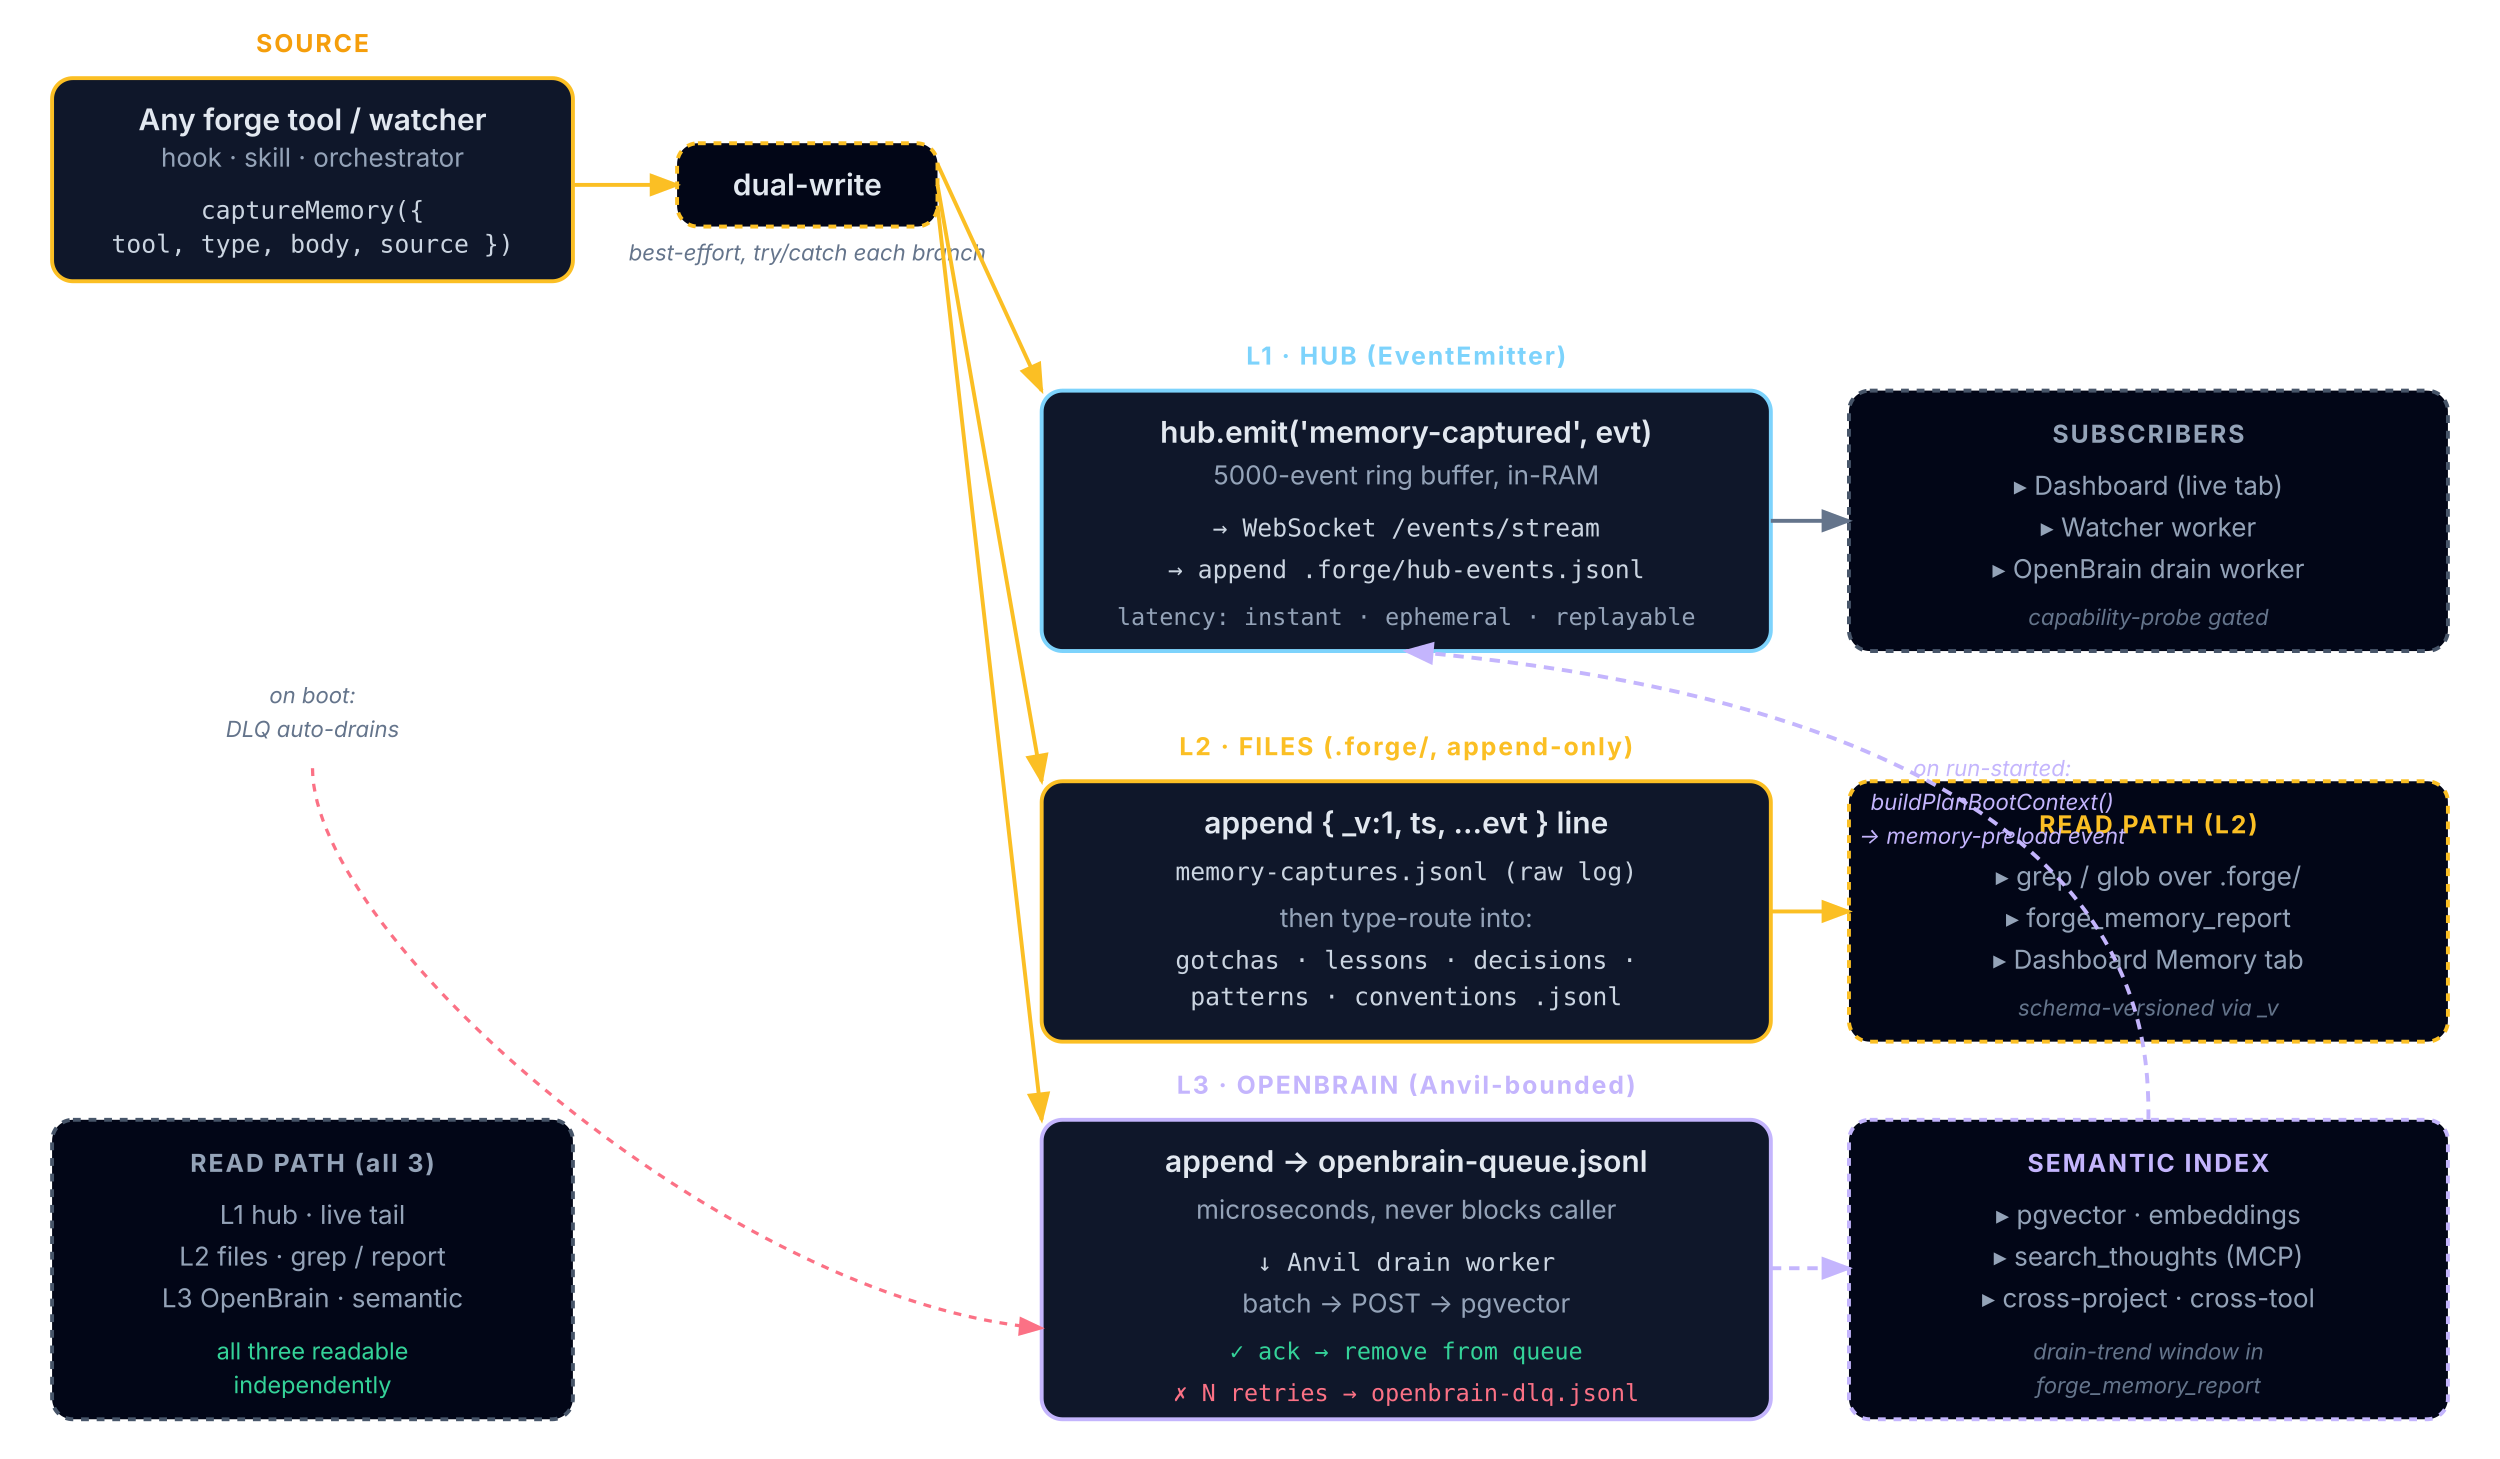
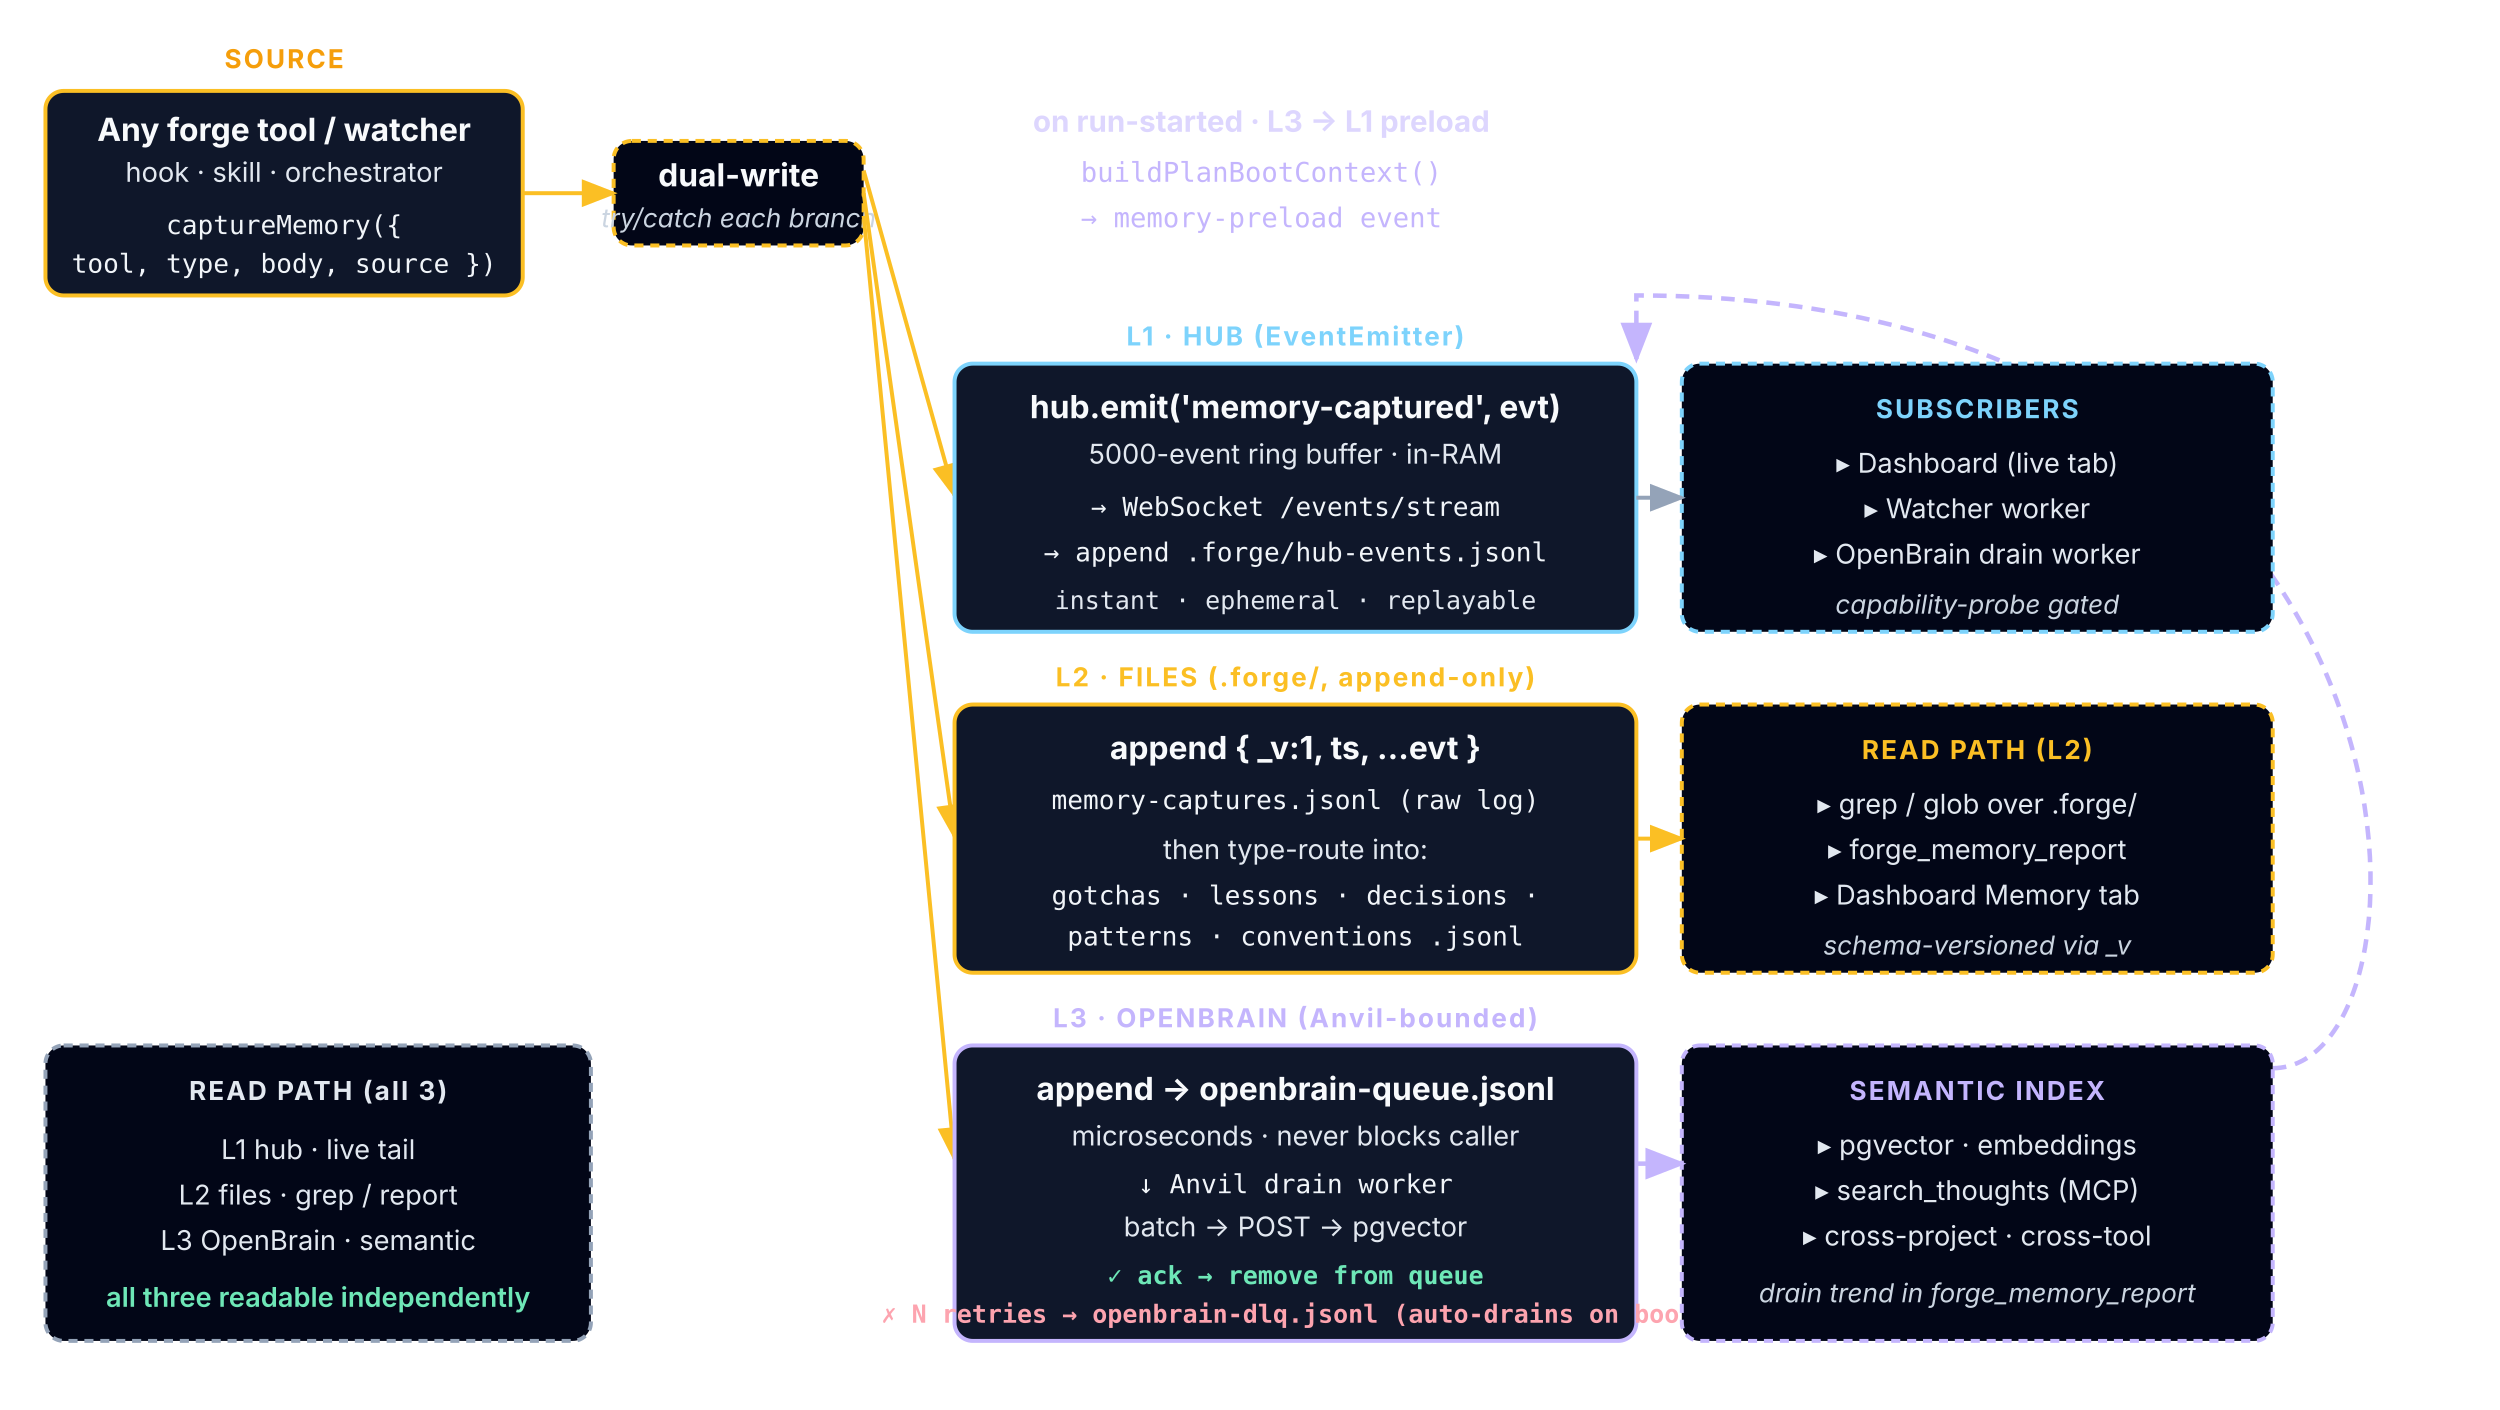
- <svg xmlns="http://www.w3.org/2000/svg" viewBox="0 0 960 560" fill="none" role="img" aria-labelledby="mcd-title mcd-desc">
+ <svg xmlns="http://www.w3.org/2000/svg" viewBox="0 0 1100 620" fill="none" role="img" aria-labelledby="mcd-title mcd-desc">
  <style>
    text { font-family: 'Inter', sans-serif; }
-     .node { rx: 8; ry: 8; stroke-width: 1.5; }
-     .arrow { stroke: #64748b; stroke-width: 1.5; fill: none; marker-end: url(#mcdah); }
-     .arrow-amber { stroke: #fbbf24; stroke-width: 1.5; fill: none; marker-end: url(#mcdah-amber); }
-     .arrow-violet { stroke: #c4b5fd; stroke-width: 1.5; fill: none; marker-end: url(#mcdah-violet); stroke-dasharray: 4 3; }
-     .arrow-rose { stroke: #fb7185; stroke-width: 1.25; fill: none; marker-end: url(#mcdah-rose); stroke-dasharray: 3 3; }
-     .label { font-size: 10px; fill: #94a3b8; }
-     .small { font-size: 9px; fill: #94a3b8; }
-     .title { font-size: 11.5px; fill: #e2e8f0; font-weight: 600; }
-     .tier { font-size: 9.5px; font-weight: 700; text-transform: uppercase; letter-spacing: 0.08em; }
-     .file { font-size: 9.5px; font-family: 'JetBrains Mono', monospace; fill: #cbd5e1; }
-     .surf { font-size: 9px; font-family: 'JetBrains Mono', monospace; fill: #94a3b8; }
-     .note { font-size: 8.5px; fill: #64748b; font-style: italic; }
-     .ok { fill: #34d399; }
-     .err { fill: #fb7185; }
+     .node { rx: 8; ry: 8; stroke-width: 1.75; }
+     .arrow { stroke: #94a3b8; stroke-width: 1.75; fill: none; marker-end: url(#mcdah); }
+     .arrow-amber { stroke: #fbbf24; stroke-width: 1.75; fill: none; marker-end: url(#mcdah-amber); }
+     .arrow-violet { stroke: #c4b5fd; stroke-width: 2; fill: none; marker-end: url(#mcdah-violet); stroke-dasharray: 6 4; }
+     .label { font-size: 12px; fill: #e2e8f0; }
+     .small { font-size: 12px; fill: #cbd5e1; }
+     .title { font-size: 14px; fill: #f8fafc; font-weight: 700; }
+     .tier { font-size: 11.5px; font-weight: 700; text-transform: uppercase; letter-spacing: 0.08em; }
+     .file { font-size: 11.5px; font-family: 'JetBrains Mono', monospace; fill: #f1f5f9; }
+     .surf { font-size: 11px; font-family: 'JetBrains Mono', monospace; fill: #e2e8f0; }
+     .note { font-size: 11.5px; fill: #cbd5e1; font-style: italic; }
+     .preload-label { font-size: 13px; fill: #ddd6fe; font-weight: 700; }
+     .preload-sub { font-size: 12px; fill: #c4b5fd; font-family: 'JetBrains Mono', monospace; }
+     .ok { fill: #6ee7b7; font-weight: 600; }
+     .err { fill: #fda4af; font-weight: 600; }
  </style>
  <defs>
-     <marker id="mcdah" markerWidth="8" markerHeight="6" refX="7" refY="3" orient="auto">
-       <path d="M0,0 L8,3 L0,6" fill="#64748b" />
+     <marker id="mcdah" markerWidth="9" markerHeight="7" refX="8" refY="3.5" orient="auto">
+       <path d="M0,0 L9,3.5 L0,7" fill="#94a3b8" />
    </marker>
-     <marker id="mcdah-amber" markerWidth="8" markerHeight="6" refX="7" refY="3" orient="auto">
-       <path d="M0,0 L8,3 L0,6" fill="#fbbf24" />
+     <marker id="mcdah-amber" markerWidth="9" markerHeight="7" refX="8" refY="3.5" orient="auto">
+       <path d="M0,0 L9,3.5 L0,7" fill="#fbbf24" />
    </marker>
-     <marker id="mcdah-violet" markerWidth="8" markerHeight="6" refX="7" refY="3" orient="auto">
-       <path d="M0,0 L8,3 L0,6" fill="#c4b5fd" />
-     </marker>
-     <marker id="mcdah-rose" markerWidth="8" markerHeight="6" refX="7" refY="3" orient="auto">
-       <path d="M0,0 L8,3 L0,6" fill="#fb7185" />
+     <marker id="mcdah-violet" markerWidth="9" markerHeight="7" refX="8" refY="3.5" orient="auto">
+       <path d="M0,0 L9,3.5 L0,7" fill="#c4b5fd" />
    </marker>
  </defs>
-   <text x="120" y="20" class="tier" style="fill:#f59e0b;" text-anchor="middle">SOURCE</text>
-   <rect x="20" y="30" width="200" height="78" class="node" fill="#0f172a" stroke="#fbbf24" />
-   <text x="120" y="50" class="title" text-anchor="middle">Any forge tool / watcher</text>
-   <text x="120" y="64" class="label" text-anchor="middle">hook · skill · orchestrator</text>
-   <text x="120" y="84" class="file" text-anchor="middle">captureMemory({</text>
-   <text x="120" y="97" class="file" text-anchor="middle">tool, type, body, source })</text>
-   <rect x="260" y="55" width="100" height="32" class="node" fill="#020617" stroke="#fbbf24" stroke-dasharray="3 3" />
-   <text x="310" y="75" class="title" text-anchor="middle">dual-write</text>
-   <text x="310" y="100" class="note" text-anchor="middle">best-effort, try/catch each branch</text>
-   <path d="M220,71 L260,71" class="arrow-amber" />
-   <path d="M360,63 L400,150" class="arrow-amber" />
-   <path d="M360,71 L400,300" class="arrow-amber" />
-   <path d="M360,79 L400,430" class="arrow-amber" />
-   <text x="540" y="140" class="tier" style="fill:#7dd3fc;" text-anchor="middle">L1 · HUB (EventEmitter)</text>
-   <rect x="400" y="150" width="280" height="100" class="node" fill="#0f172a" stroke="#7dd3fc" />
-   <text x="540" y="170" class="title" text-anchor="middle">hub.emit('memory-captured', evt)</text>
-   <text x="540" y="186" class="label" text-anchor="middle">5000-event ring buffer, in-RAM</text>
-   <text x="540" y="206" class="file" text-anchor="middle">→ WebSocket /events/stream</text>
-   <text x="540" y="222" class="file" text-anchor="middle">→ append .forge/hub-events.jsonl</text>
-   <text x="540" y="240" class="surf" text-anchor="middle">latency: instant · ephemeral · replayable</text>
-   <rect x="710" y="150" width="230" height="100" class="node" fill="#020617" stroke="#475569" stroke-dasharray="3 3" />
-   <text x="825" y="170" class="tier" style="fill:#94a3b8;" text-anchor="middle">SUBSCRIBERS</text>
-   <text x="825" y="190" class="label" text-anchor="middle">▸ Dashboard (live tab)</text>
-   <text x="825" y="206" class="label" text-anchor="middle">▸ Watcher worker</text>
-   <text x="825" y="222" class="label" text-anchor="middle">▸ OpenBrain drain worker</text>
-   <text x="825" y="240" class="note" text-anchor="middle">capability-probe gated</text>
-   <path d="M680,200 L710,200" class="arrow" />
-   <text x="540" y="290" class="tier" style="fill:#fbbf24;" text-anchor="middle">L2 · FILES (.forge/, append-only)</text>
-   <rect x="400" y="300" width="280" height="100" class="node" fill="#0f172a" stroke="#fbbf24" />
-   <text x="540" y="320" class="title" text-anchor="middle">append { _v:1, ts, ...evt } line</text>
-   <text x="540" y="338" class="file" text-anchor="middle">memory-captures.jsonl   (raw log)</text>
-   <text x="540" y="356" class="label" text-anchor="middle">then type-route into:</text>
-   <text x="540" y="372" class="file" text-anchor="middle">gotchas · lessons · decisions ·</text>
-   <text x="540" y="386" class="file" text-anchor="middle">patterns · conventions .jsonl</text>
-   <rect x="710" y="300" width="230" height="100" class="node" fill="#020617" stroke="#fbbf24" stroke-dasharray="3 3" />
-   <text x="825" y="320" class="tier" style="fill:#fbbf24;" text-anchor="middle">READ PATH (L2)</text>
-   <text x="825" y="340" class="label" text-anchor="middle">▸ grep / glob over .forge/</text>
-   <text x="825" y="356" class="label" text-anchor="middle">▸ forge_memory_report</text>
-   <text x="825" y="372" class="label" text-anchor="middle">▸ Dashboard Memory tab</text>
-   <text x="825" y="390" class="note" text-anchor="middle">schema-versioned via _v</text>
-   <path d="M680,350 L710,350" class="arrow-amber" />
-   <text x="540" y="420" class="tier" style="fill:#c4b5fd;" text-anchor="middle">L3 · OPENBRAIN (Anvil-bounded)</text>
-   <rect x="400" y="430" width="280" height="115" class="node" fill="#0f172a" stroke="#c4b5fd" />
-   <text x="540" y="450" class="title" text-anchor="middle">append → openbrain-queue.jsonl</text>
-   <text x="540" y="468" class="label" text-anchor="middle">microseconds, never blocks caller</text>
-   <text x="540" y="488" class="file" text-anchor="middle">↓ Anvil drain worker</text>
-   <text x="540" y="504" class="label" text-anchor="middle">batch → POST → pgvector</text>
-   <text x="540" y="522" class="surf ok" text-anchor="middle">✓ ack → remove from queue</text>
-   <text x="540" y="538" class="surf err" text-anchor="middle">✗ N retries → openbrain-dlq.jsonl</text>
-   <rect x="710" y="430" width="230" height="115" class="node" fill="#020617" stroke="#c4b5fd" stroke-dasharray="3 3" />
-   <text x="825" y="450" class="tier" style="fill:#c4b5fd;" text-anchor="middle">SEMANTIC INDEX</text>
-   <text x="825" y="470" class="label" text-anchor="middle">▸ pgvector · embeddings</text>
-   <text x="825" y="486" class="label" text-anchor="middle">▸ search_thoughts (MCP)</text>
-   <text x="825" y="502" class="label" text-anchor="middle">▸ cross-project · cross-tool</text>
-   <text x="825" y="522" class="note" text-anchor="middle">drain-trend window in</text>
-   <text x="825" y="535" class="note" text-anchor="middle">forge_memory_report</text>
-   <path d="M680,487 L710,487" class="arrow-violet" />
-   <path d="M825,430 C 825,395 825,275 540,250" class="arrow-violet" />
-   <text x="765" y="298" class="note" style="fill:#c4b5fd;" text-anchor="middle">on run-started:</text>
-   <text x="765" y="311" class="note" style="fill:#c4b5fd;" text-anchor="middle">buildPlanBootContext()</text>
-   <text x="765" y="324" class="note" style="fill:#c4b5fd;" text-anchor="middle">→ memory-preload event</text>
-   <rect x="20" y="430" width="200" height="115" class="node" fill="#020617" stroke="#475569" stroke-dasharray="3 3" />
-   <text x="120" y="450" class="tier" style="fill:#94a3b8;" text-anchor="middle">READ PATH (all 3)</text>
-   <text x="120" y="470" class="label" text-anchor="middle">L1 hub · live tail</text>
-   <text x="120" y="486" class="label" text-anchor="middle">L2 files · grep / report</text>
-   <text x="120" y="502" class="label" text-anchor="middle">L3 OpenBrain · semantic</text>
-   <text x="120" y="522" class="small ok" text-anchor="middle">all three readable</text>
-   <text x="120" y="535" class="small ok" text-anchor="middle">independently</text>
-   <text x="120" y="270" class="note" text-anchor="middle">on boot:</text>
-   <text x="120" y="283" class="note" text-anchor="middle">DLQ auto-drains</text>
-   <path d="M120,295 C 120,360 280,500 400,510" class="arrow-rose" />
+   <path d="M1000,470 C 1080,470 1080,130 720,130 L 720,158" class="arrow-violet" />
+   <text x="555" y="58" class="preload-label" text-anchor="middle">on run-started · L3 → L1 preload</text>
+   <text x="555" y="80" class="preload-sub" text-anchor="middle">buildPlanBootContext()</text>
+   <text x="555" y="100" class="preload-sub" text-anchor="middle">→ memory-preload event</text>
+   <text x="125" y="30" class="tier" style="fill:#f59e0b;" text-anchor="middle">SOURCE</text>
+   <rect x="20" y="40" width="210" height="90" class="node" fill="#0f172a" stroke="#fbbf24" />
+   <text x="125" y="62" class="title" text-anchor="middle">Any forge tool / watcher</text>
+   <text x="125" y="80" class="label" text-anchor="middle">hook · skill · orchestrator</text>
+   <text x="125" y="103" class="file" text-anchor="middle">captureMemory({</text>
+   <text x="125" y="120" class="file" text-anchor="middle">tool, type, body, source })</text>
+   <rect x="270" y="62" width="110" height="46" class="node" fill="#020617" stroke="#fbbf24" stroke-dasharray="4 3" />
+   <text x="325" y="82" class="title" text-anchor="middle">dual-write</text>
+   <text x="325" y="100" class="note" text-anchor="middle">try/catch each branch</text>
+   <path d="M230,85 L270,85" class="arrow-amber" />
+   <path d="M380,75 L420,218" class="arrow-amber" />
+   <path d="M380,85 L420,368" class="arrow-amber" />
+   <path d="M380,95 L420,510" class="arrow-amber" />
+   <text x="570" y="152" class="tier" style="fill:#7dd3fc;" text-anchor="middle">L1 · HUB (EventEmitter)</text>
+   <rect x="420" y="160" width="300" height="118" class="node" fill="#0f172a" stroke="#7dd3fc" />
+   <text x="570" y="184" class="title" text-anchor="middle">hub.emit('memory-captured', evt)</text>
+   <text x="570" y="204" class="label" text-anchor="middle">5000-event ring buffer · in-RAM</text>
+   <text x="570" y="227" class="file" text-anchor="middle">→ WebSocket /events/stream</text>
+   <text x="570" y="247" class="file" text-anchor="middle">→ append .forge/hub-events.jsonl</text>
+   <text x="570" y="268" class="surf" text-anchor="middle">instant · ephemeral · replayable</text>
+   <rect x="740" y="160" width="260" height="118" class="node" fill="#020617" stroke="#7dd3fc" stroke-dasharray="4 3" />
+   <text x="870" y="184" class="tier" style="fill:#7dd3fc;" text-anchor="middle">SUBSCRIBERS</text>
+   <text x="870" y="208" class="label" text-anchor="middle">▸ Dashboard (live tab)</text>
+   <text x="870" y="228" class="label" text-anchor="middle">▸ Watcher worker</text>
+   <text x="870" y="248" class="label" text-anchor="middle">▸ OpenBrain drain worker</text>
+   <text x="870" y="270" class="note" text-anchor="middle">capability-probe gated</text>
+   <path d="M720,219 L740,219" class="arrow" />
+   <text x="570" y="302" class="tier" style="fill:#fbbf24;" text-anchor="middle">L2 · FILES (.forge/, append-only)</text>
+   <rect x="420" y="310" width="300" height="118" class="node" fill="#0f172a" stroke="#fbbf24" />
+   <text x="570" y="334" class="title" text-anchor="middle">append { _v:1, ts, ...evt }</text>
+   <text x="570" y="356" class="file" text-anchor="middle">memory-captures.jsonl  (raw log)</text>
+   <text x="570" y="378" class="label" text-anchor="middle">then type-route into:</text>
+   <text x="570" y="398" class="file" text-anchor="middle">gotchas · lessons · decisions ·</text>
+   <text x="570" y="416" class="file" text-anchor="middle">patterns · conventions  .jsonl</text>
+   <rect x="740" y="310" width="260" height="118" class="node" fill="#020617" stroke="#fbbf24" stroke-dasharray="4 3" />
+   <text x="870" y="334" class="tier" style="fill:#fbbf24;" text-anchor="middle">READ PATH (L2)</text>
+   <text x="870" y="358" class="label" text-anchor="middle">▸ grep / glob over .forge/</text>
+   <text x="870" y="378" class="label" text-anchor="middle">▸ forge_memory_report</text>
+   <text x="870" y="398" class="label" text-anchor="middle">▸ Dashboard Memory tab</text>
+   <text x="870" y="420" class="note" text-anchor="middle">schema-versioned via _v</text>
+   <path d="M720,369 L740,369" class="arrow-amber" />
+   <text x="570" y="452" class="tier" style="fill:#c4b5fd;" text-anchor="middle">L3 · OPENBRAIN (Anvil-bounded)</text>
+   <rect x="420" y="460" width="300" height="130" class="node" fill="#0f172a" stroke="#c4b5fd" />
+   <text x="570" y="484" class="title" text-anchor="middle">append → openbrain-queue.jsonl</text>
+   <text x="570" y="504" class="label" text-anchor="middle">microseconds · never blocks caller</text>
+   <text x="570" y="525" class="file" text-anchor="middle">↓ Anvil drain worker</text>
+   <text x="570" y="544" class="label" text-anchor="middle">batch → POST → pgvector</text>
+   <text x="570" y="565" class="surf ok" text-anchor="middle">✓ ack → remove from queue</text>
+   <text x="570" y="582" class="surf err" text-anchor="middle">✗ N retries → openbrain-dlq.jsonl   (auto-drains on boot)</text>
+   <rect x="740" y="460" width="260" height="130" class="node" fill="#020617" stroke="#c4b5fd" stroke-dasharray="4 3" />
+   <text x="870" y="484" class="tier" style="fill:#c4b5fd;" text-anchor="middle">SEMANTIC INDEX</text>
+   <text x="870" y="508" class="label" text-anchor="middle">▸ pgvector · embeddings</text>
+   <text x="870" y="528" class="label" text-anchor="middle">▸ search_thoughts (MCP)</text>
+   <text x="870" y="548" class="label" text-anchor="middle">▸ cross-project · cross-tool</text>
+   <text x="870" y="573" class="note" text-anchor="middle">drain trend in forge_memory_report</text>
+   <path d="M720,512 L740,512" class="arrow-violet" />
+   <rect x="20" y="460" width="240" height="130" class="node" fill="#020617" stroke="#94a3b8" stroke-dasharray="4 3" />
+   <text x="140" y="484" class="tier" style="fill:#e2e8f0;" text-anchor="middle">READ PATH (all 3)</text>
+   <text x="140" y="510" class="label" text-anchor="middle">L1 hub · live tail</text>
+   <text x="140" y="530" class="label" text-anchor="middle">L2 files · grep / report</text>
+   <text x="140" y="550" class="label" text-anchor="middle">L3 OpenBrain · semantic</text>
+   <text x="140" y="575" class="small ok" text-anchor="middle">all three readable independently</text>
</svg>
